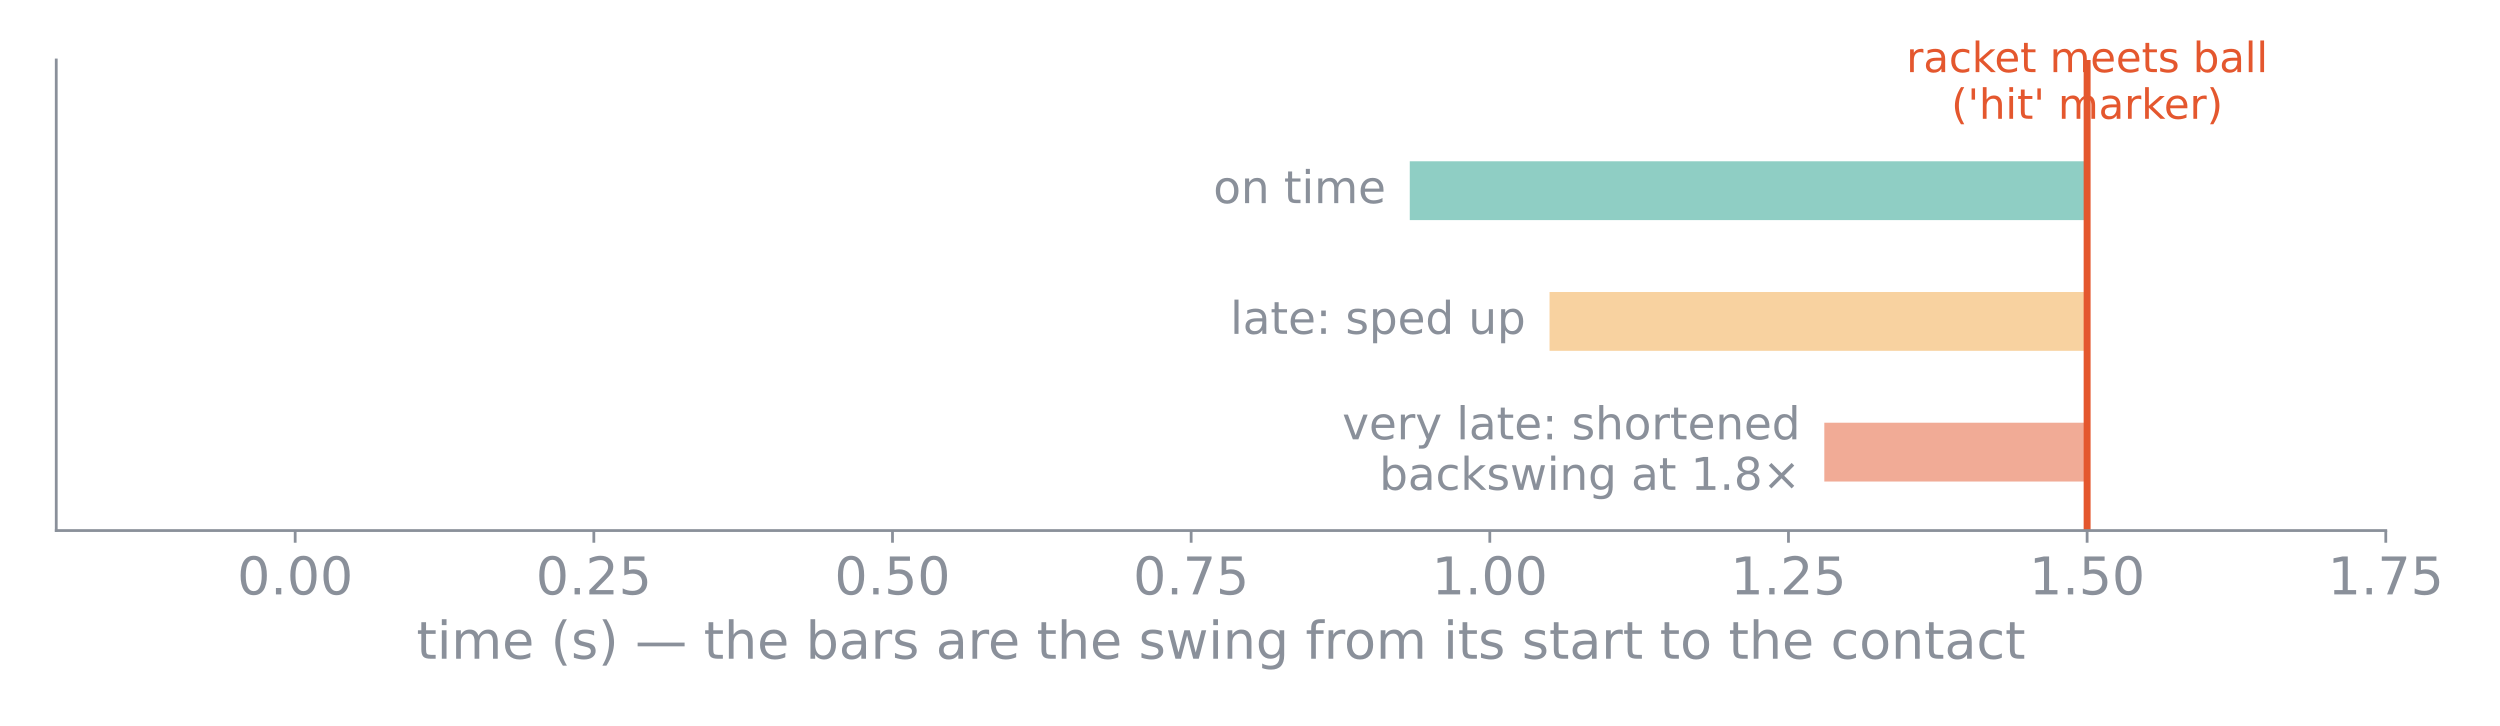
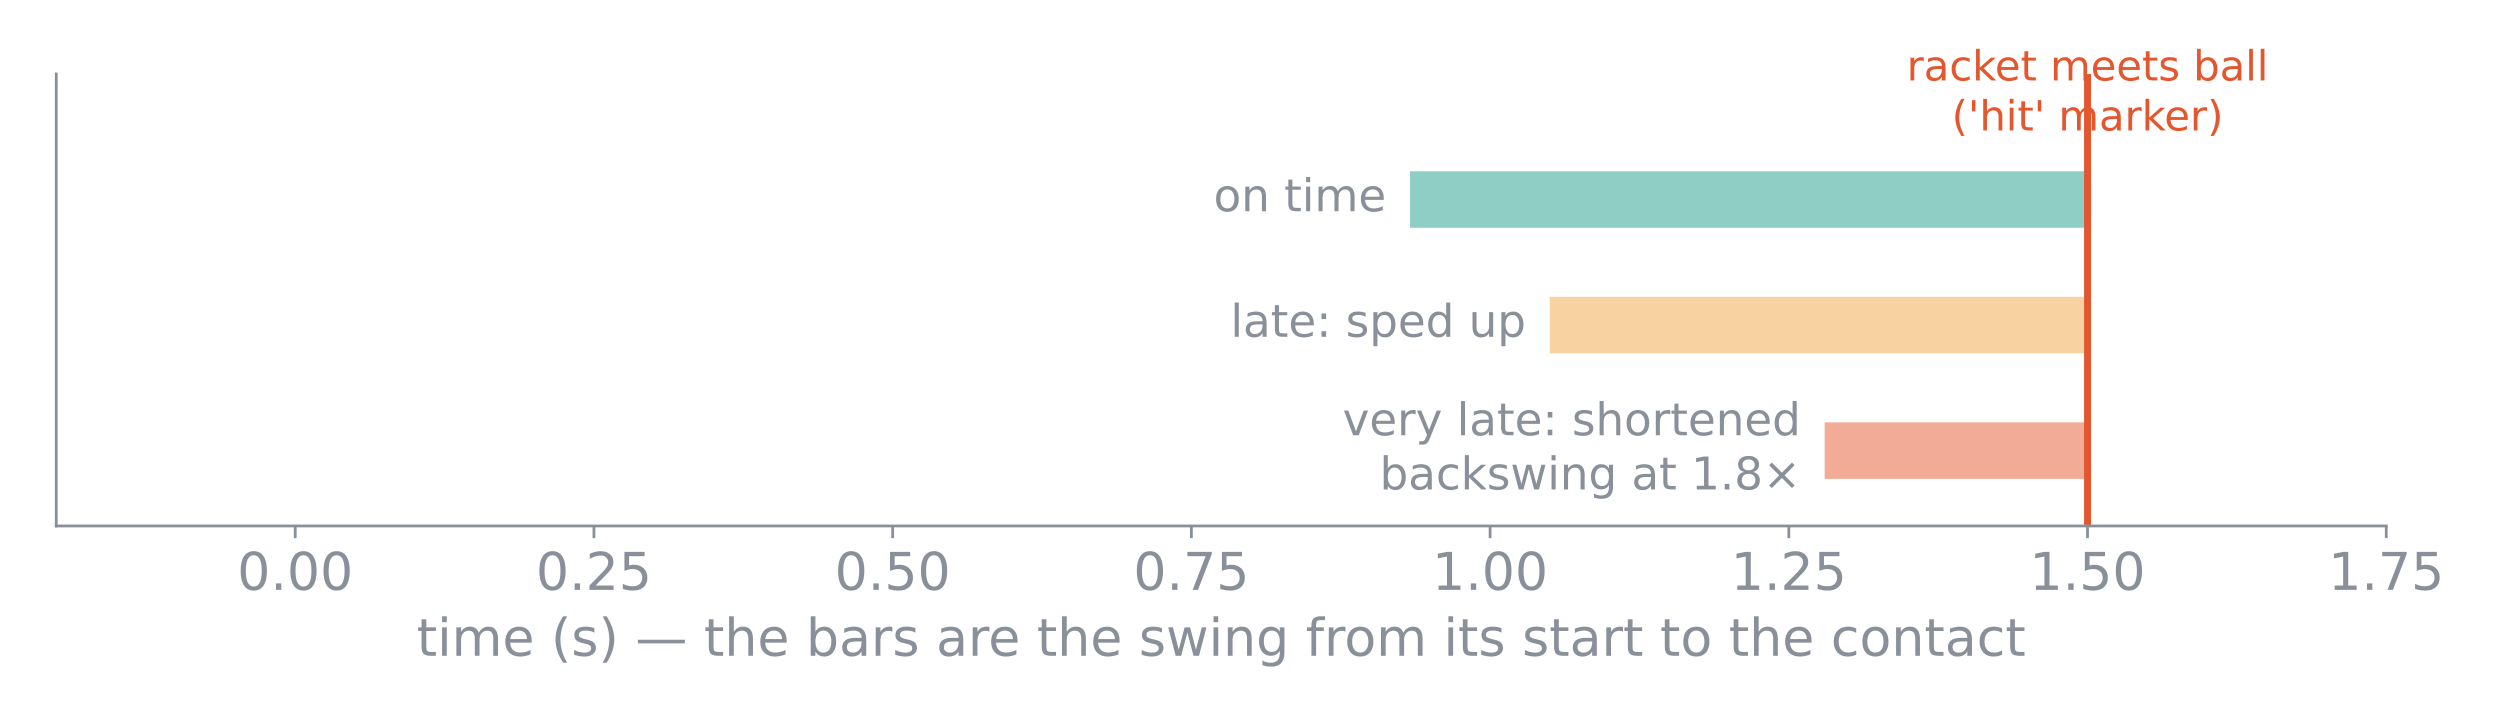
<svg xmlns="http://www.w3.org/2000/svg" xmlns:xlink="http://www.w3.org/1999/xlink" width="720pt" height="208.8pt" viewBox="0 0 720 208.8" version="1.1">
  <defs>
    <style type="text/css">*{stroke-linejoin: round; stroke-linecap: butt}</style>
  </defs>
  <g id="figure_1">
    <g id="patch_1">
      <path d="M 0 208.8  L 720 208.8  L 720 0  L 0 0  L 0 208.8  z " style="fill: none" />
    </g>
    <g id="axes_1">
      <g id="patch_2">
-         <path d="M 16.2 152.8  L 687.105 152.8  L 687.105 17.271  L 16.2 17.271  L 16.2 152.8  z " style="fill: none" />
+         <path d="M 16.2 151.476  L 687.24 151.476  L 687.24 21.309  L 16.2 21.309  L 16.2 151.476  z " style="fill: none" />
      </g>
      <g id="patch_3">
-         <path d="M 406.013 63.389  L 601.092 63.389  L 601.092 46.447  L 406.013 46.447  z " clip-path="url(#pcb16773760)" style="fill: #1f9e89; opacity: 0.5" />
+         <path d="M 406.091 65.602  L 601.209 65.602  L 601.209 49.331  L 406.091 49.331  z " clip-path="url(#pf40ee3ec56)" style="fill: #1f9e89; opacity: 0.5" />
      </g>
      <g id="patch_4">
-         <path d="M 446.267 101.035  L 601.092 101.035  L 601.092 84.094  L 446.267 84.094  z " clip-path="url(#pcb16773760)" style="fill: #f2a541; opacity: 0.5" />
+         <path d="M 446.354 101.76  L 601.209 101.76  L 601.209 85.489  L 446.354 85.489  z " clip-path="url(#pf40ee3ec56)" style="fill: #f2a541; opacity: 0.5" />
      </g>
      <g id="patch_5">
-         <path d="M 525.4 138.682  L 601.092 138.682  L 601.092 121.741  L 525.4 121.741  z " clip-path="url(#pcb16773760)" style="fill: #e4572e; opacity: 0.5" />
+         <path d="M 525.502 137.917  L 601.209 137.917  L 601.209 121.647  L 525.502 121.647  z " clip-path="url(#pf40ee3ec56)" style="fill: #e4572e; opacity: 0.5" />
      </g>
      <g id="matplotlib.axis_1">
        <g id="xtick_1">
          <g id="line2d_1">
            <defs>
-               <path id="m774dd57452" d="M 0 0  L 0 3.5  " style="stroke: #8a909a; stroke-width: 0.8" />
+               <path id="m4cb69cde92" d="M 0 0  L 0 3.5  " style="stroke: #8a909a; stroke-width: 0.8" />
            </defs>
            <g>
-               <use xlink:href="#m774dd57452" x="85.011" y="152.8" style="fill: #8a909a; stroke: #8a909a; stroke-width: 0.8" />
+               <use xlink:href="#m4cb69cde92" x="85.025" y="151.476" style="fill: #8a909a; stroke: #8a909a; stroke-width: 0.8" />
            </g>
          </g>
          <g id="text_1">
-             <text style="font-size: 15px; font-family: 'DejaVu Sans'; text-anchor: middle; fill: #8a909a" x="85.011" y="171.198" transform="rotate(-0 85.01077 171.1977)">0.00</text>
+             <text style="font-size: 15px; font-family: 'DejaVu Sans'; text-anchor: middle; fill: #8a909a" x="85.025" y="169.873" transform="rotate(-0 85.02461 169.873)">0.00</text>
          </g>
        </g>
        <g id="xtick_2">
          <g id="line2d_2">
            <g>
-               <use xlink:href="#m774dd57452" x="171.024" y="152.8" style="fill: #8a909a; stroke: #8a909a; stroke-width: 0.8" />
+               <use xlink:href="#m4cb69cde92" x="171.055" y="151.476" style="fill: #8a909a; stroke: #8a909a; stroke-width: 0.8" />
            </g>
          </g>
          <g id="text_2">
-             <text style="font-size: 15px; font-family: 'DejaVu Sans'; text-anchor: middle; fill: #8a909a" x="171.024" y="171.198" transform="rotate(-0 171.0242 171.1977)">0.25</text>
+             <text style="font-size: 15px; font-family: 'DejaVu Sans'; text-anchor: middle; fill: #8a909a" x="171.055" y="169.873" transform="rotate(-0 171.0554 169.873)">0.25</text>
          </g>
        </g>
        <g id="xtick_3">
          <g id="line2d_3">
            <g>
-               <use xlink:href="#m774dd57452" x="257.038" y="152.8" style="fill: #8a909a; stroke: #8a909a; stroke-width: 0.8" />
+               <use xlink:href="#m4cb69cde92" x="257.086" y="151.476" style="fill: #8a909a; stroke: #8a909a; stroke-width: 0.8" />
            </g>
          </g>
          <g id="text_3">
-             <text style="font-size: 15px; font-family: 'DejaVu Sans'; text-anchor: middle; fill: #8a909a" x="257.038" y="171.198" transform="rotate(-0 257.0377 171.1977)">0.50</text>
+             <text style="font-size: 15px; font-family: 'DejaVu Sans'; text-anchor: middle; fill: #8a909a" x="257.086" y="169.873" transform="rotate(-0 257.0862 169.873)">0.50</text>
          </g>
        </g>
        <g id="xtick_4">
          <g id="line2d_4">
            <g>
-               <use xlink:href="#m774dd57452" x="343.051" y="152.8" style="fill: #8a909a; stroke: #8a909a; stroke-width: 0.8" />
+               <use xlink:href="#m4cb69cde92" x="343.117" y="151.476" style="fill: #8a909a; stroke: #8a909a; stroke-width: 0.8" />
            </g>
          </g>
          <g id="text_4">
-             <text style="font-size: 15px; font-family: 'DejaVu Sans'; text-anchor: middle; fill: #8a909a" x="343.051" y="171.198" transform="rotate(-0 343.0512 171.1977)">0.75</text>
+             <text style="font-size: 15px; font-family: 'DejaVu Sans'; text-anchor: middle; fill: #8a909a" x="343.117" y="169.873" transform="rotate(-0 343.1169 169.873)">0.75</text>
          </g>
        </g>
        <g id="xtick_5">
          <g id="line2d_5">
            <g>
-               <use xlink:href="#m774dd57452" x="429.065" y="152.8" style="fill: #8a909a; stroke: #8a909a; stroke-width: 0.8" />
+               <use xlink:href="#m4cb69cde92" x="429.148" y="151.476" style="fill: #8a909a; stroke: #8a909a; stroke-width: 0.8" />
            </g>
          </g>
          <g id="text_5">
-             <text style="font-size: 15px; font-family: 'DejaVu Sans'; text-anchor: middle; fill: #8a909a" x="429.065" y="171.198" transform="rotate(-0 429.0646 171.1977)">1.00</text>
+             <text style="font-size: 15px; font-family: 'DejaVu Sans'; text-anchor: middle; fill: #8a909a" x="429.148" y="169.873" transform="rotate(-0 429.1477 169.873)">1.00</text>
          </g>
        </g>
        <g id="xtick_6">
          <g id="line2d_6">
            <g>
-               <use xlink:href="#m774dd57452" x="515.078" y="152.8" style="fill: #8a909a; stroke: #8a909a; stroke-width: 0.8" />
+               <use xlink:href="#m4cb69cde92" x="515.178" y="151.476" style="fill: #8a909a; stroke: #8a909a; stroke-width: 0.8" />
            </g>
          </g>
          <g id="text_6">
-             <text style="font-size: 15px; font-family: 'DejaVu Sans'; text-anchor: middle; fill: #8a909a" x="515.078" y="171.198" transform="rotate(-0 515.0781 171.1977)">1.25</text>
+             <text style="font-size: 15px; font-family: 'DejaVu Sans'; text-anchor: middle; fill: #8a909a" x="515.178" y="169.873" transform="rotate(-0 515.1785 169.873)">1.25</text>
          </g>
        </g>
        <g id="xtick_7">
          <g id="line2d_7">
            <g>
-               <use xlink:href="#m774dd57452" x="601.092" y="152.8" style="fill: #8a909a; stroke: #8a909a; stroke-width: 0.8" />
+               <use xlink:href="#m4cb69cde92" x="601.209" y="151.476" style="fill: #8a909a; stroke: #8a909a; stroke-width: 0.8" />
            </g>
          </g>
          <g id="text_7">
-             <text style="font-size: 15px; font-family: 'DejaVu Sans'; text-anchor: middle; fill: #8a909a" x="601.092" y="171.198" transform="rotate(-0 601.0915 171.1977)">1.50</text>
+             <text style="font-size: 15px; font-family: 'DejaVu Sans'; text-anchor: middle; fill: #8a909a" x="601.209" y="169.873" transform="rotate(-0 601.2092 169.873)">1.50</text>
          </g>
        </g>
        <g id="xtick_8">
          <g id="line2d_8">
            <g>
-               <use xlink:href="#m774dd57452" x="687.105" y="152.8" style="fill: #8a909a; stroke: #8a909a; stroke-width: 0.8" />
+               <use xlink:href="#m4cb69cde92" x="687.24" y="151.476" style="fill: #8a909a; stroke: #8a909a; stroke-width: 0.8" />
            </g>
          </g>
          <g id="text_8">
-             <text style="font-size: 15px; font-family: 'DejaVu Sans'; text-anchor: middle; fill: #8a909a" x="687.105" y="171.198" transform="rotate(-0 687.105 171.1977)">1.75</text>
+             <text style="font-size: 15px; font-family: 'DejaVu Sans'; text-anchor: middle; fill: #8a909a" x="687.24" y="169.873" transform="rotate(-0 687.24 169.873)">1.75</text>
          </g>
        </g>
        <g id="text_9">
-           <text style="font-size: 15px; font-family: 'DejaVu Sans'; text-anchor: middle; fill: #8a909a" x="351.652" y="189.715" transform="rotate(-0 351.6525 189.7148)">time (s) — the bars are the swing from its start to the contact</text>
+           <text style="font-size: 15px; font-family: 'DejaVu Sans'; text-anchor: middle; fill: #8a909a" x="351.72" y="188.874" transform="rotate(-0 351.72 188.8741)">time (s) — the bars are the swing from its start to the contact</text>
        </g>
      </g>
      <g id="matplotlib.axis_2" />
      <g id="line2d_9">
-         <path d="M 601.092 152.8  L 601.092 17.271  " clip-path="url(#pcb16773760)" style="fill: none; stroke: #e4572e; stroke-width: 2; stroke-linecap: square" />
+         <path d="M 601.209 151.476  L 601.209 21.309  " clip-path="url(#pf40ee3ec56)" style="fill: none; stroke: #e4572e; stroke-width: 2; stroke-linecap: square" />
      </g>
      <g id="patch_6">
-         <path d="M 16.2 152.8  L 16.2 17.271  " style="fill: none; stroke: #8a909a; stroke-width: 0.8; stroke-linejoin: miter; stroke-linecap: square" />
+         <path d="M 16.2 151.476  L 16.2 21.309  " style="fill: none; stroke: #8a909a; stroke-width: 0.8; stroke-linejoin: miter; stroke-linecap: square" />
      </g>
      <g id="patch_7">
-         <path d="M 16.2 152.8  L 687.105 152.8  " style="fill: none; stroke: #8a909a; stroke-width: 0.8; stroke-linejoin: miter; stroke-linecap: square" />
+         <path d="M 16.2 151.476  L 687.24 151.476  " style="fill: none; stroke: #8a909a; stroke-width: 0.8; stroke-linejoin: miter; stroke-linecap: square" />
      </g>
      <g id="text_10">
-         <text style="font-size: 13px; font-family: 'DejaVu Sans'; text-anchor: end; fill: #8a909a" x="399.132" y="58.505" transform="rotate(-0 399.1319 58.50513)">on time</text>
+         <text style="font-size: 13px; font-family: 'DejaVu Sans'; text-anchor: end; fill: #8a909a" x="399.209" y="60.844" transform="rotate(-0 399.209 60.84433)">on time</text>
      </g>
      <g id="text_11">
-         <text style="font-size: 13px; font-family: 'DejaVu Sans'; text-anchor: end; fill: #8a909a" x="439.386" y="96.152" transform="rotate(-0 439.3862 96.15208)">late: sped up</text>
+         <text style="font-size: 13px; font-family: 'DejaVu Sans'; text-anchor: end; fill: #8a909a" x="439.471" y="97.002" transform="rotate(-0 439.4714 97.00188)">late: sped up</text>
      </g>
      <g id="text_12">
-         <text style="font-size: 13px; font-family: 'DejaVu Sans'; fill: #8a909a" transform="translate(386.5747 126.5204)">very late: shortened</text>
-         <text style="font-size: 13px; font-family: 'DejaVu Sans'; fill: #8a909a" transform="translate(397.2225 141.0776)">backswing at 1.8×</text>
+         <text style="font-size: 13px; font-family: 'DejaVu Sans'; fill: #8a909a" transform="translate(386.6758 125.3576)">very late: shortened</text>
+         <text style="font-size: 13px; font-family: 'DejaVu Sans'; fill: #8a909a" transform="translate(397.3236 140.9612)">backswing at 1.8×</text>
      </g>
      <g id="text_13">
-         <text style="font-size: 12px; font-family: 'DejaVu Sans'; fill: #e4572e" transform="translate(549.0087 20.77475)">racket meets ball</text>
-         <text style="font-size: 12px; font-family: 'DejaVu Sans'; fill: #e4572e" transform="translate(561.98 34.21213)">('hit' marker)</text>
+         <text style="font-size: 12px; font-family: 'DejaVu Sans'; fill: #e4572e" transform="translate(549.1227 23.17694)">racket meets ball</text>
+         <text style="font-size: 12px; font-family: 'DejaVu Sans'; fill: #e4572e" transform="translate(562.0939 37.58022)">('hit' marker)</text>
      </g>
    </g>
  </g>
  <defs>
-     <clipPath id="pcb16773760">
-       <rect x="16.2" y="17.271" width="670.905" height="135.529" />
+     <clipPath id="pf40ee3ec56">
+       <rect x="16.2" y="21.309" width="671.04" height="130.167" />
    </clipPath>
  </defs>
</svg>
